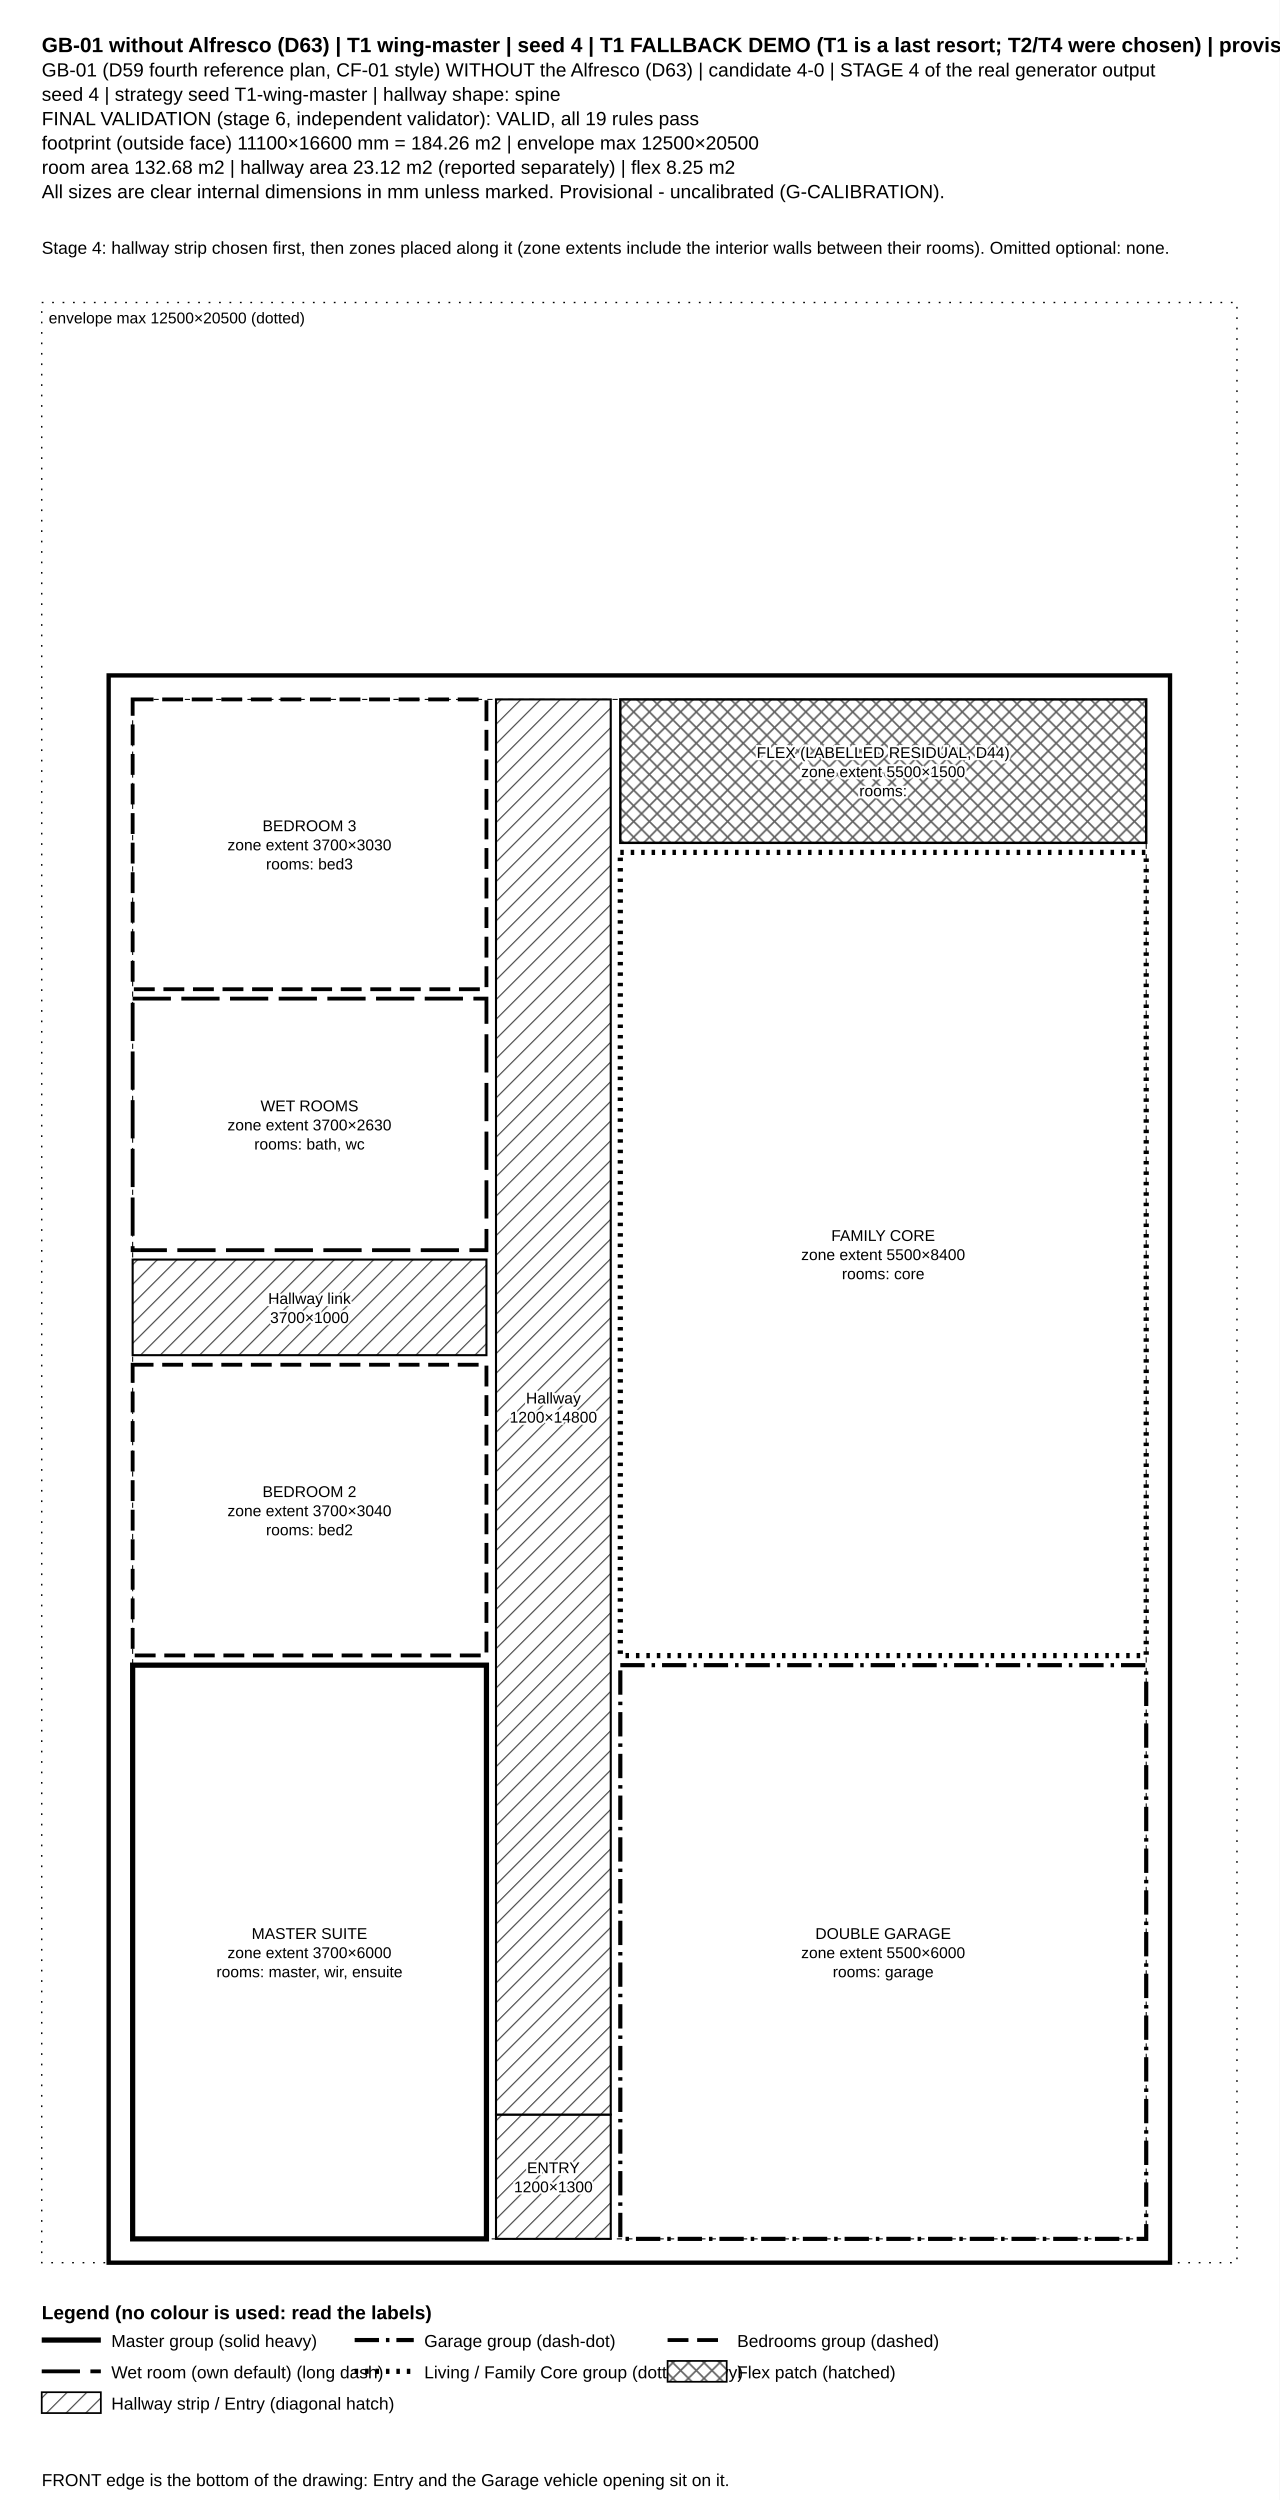
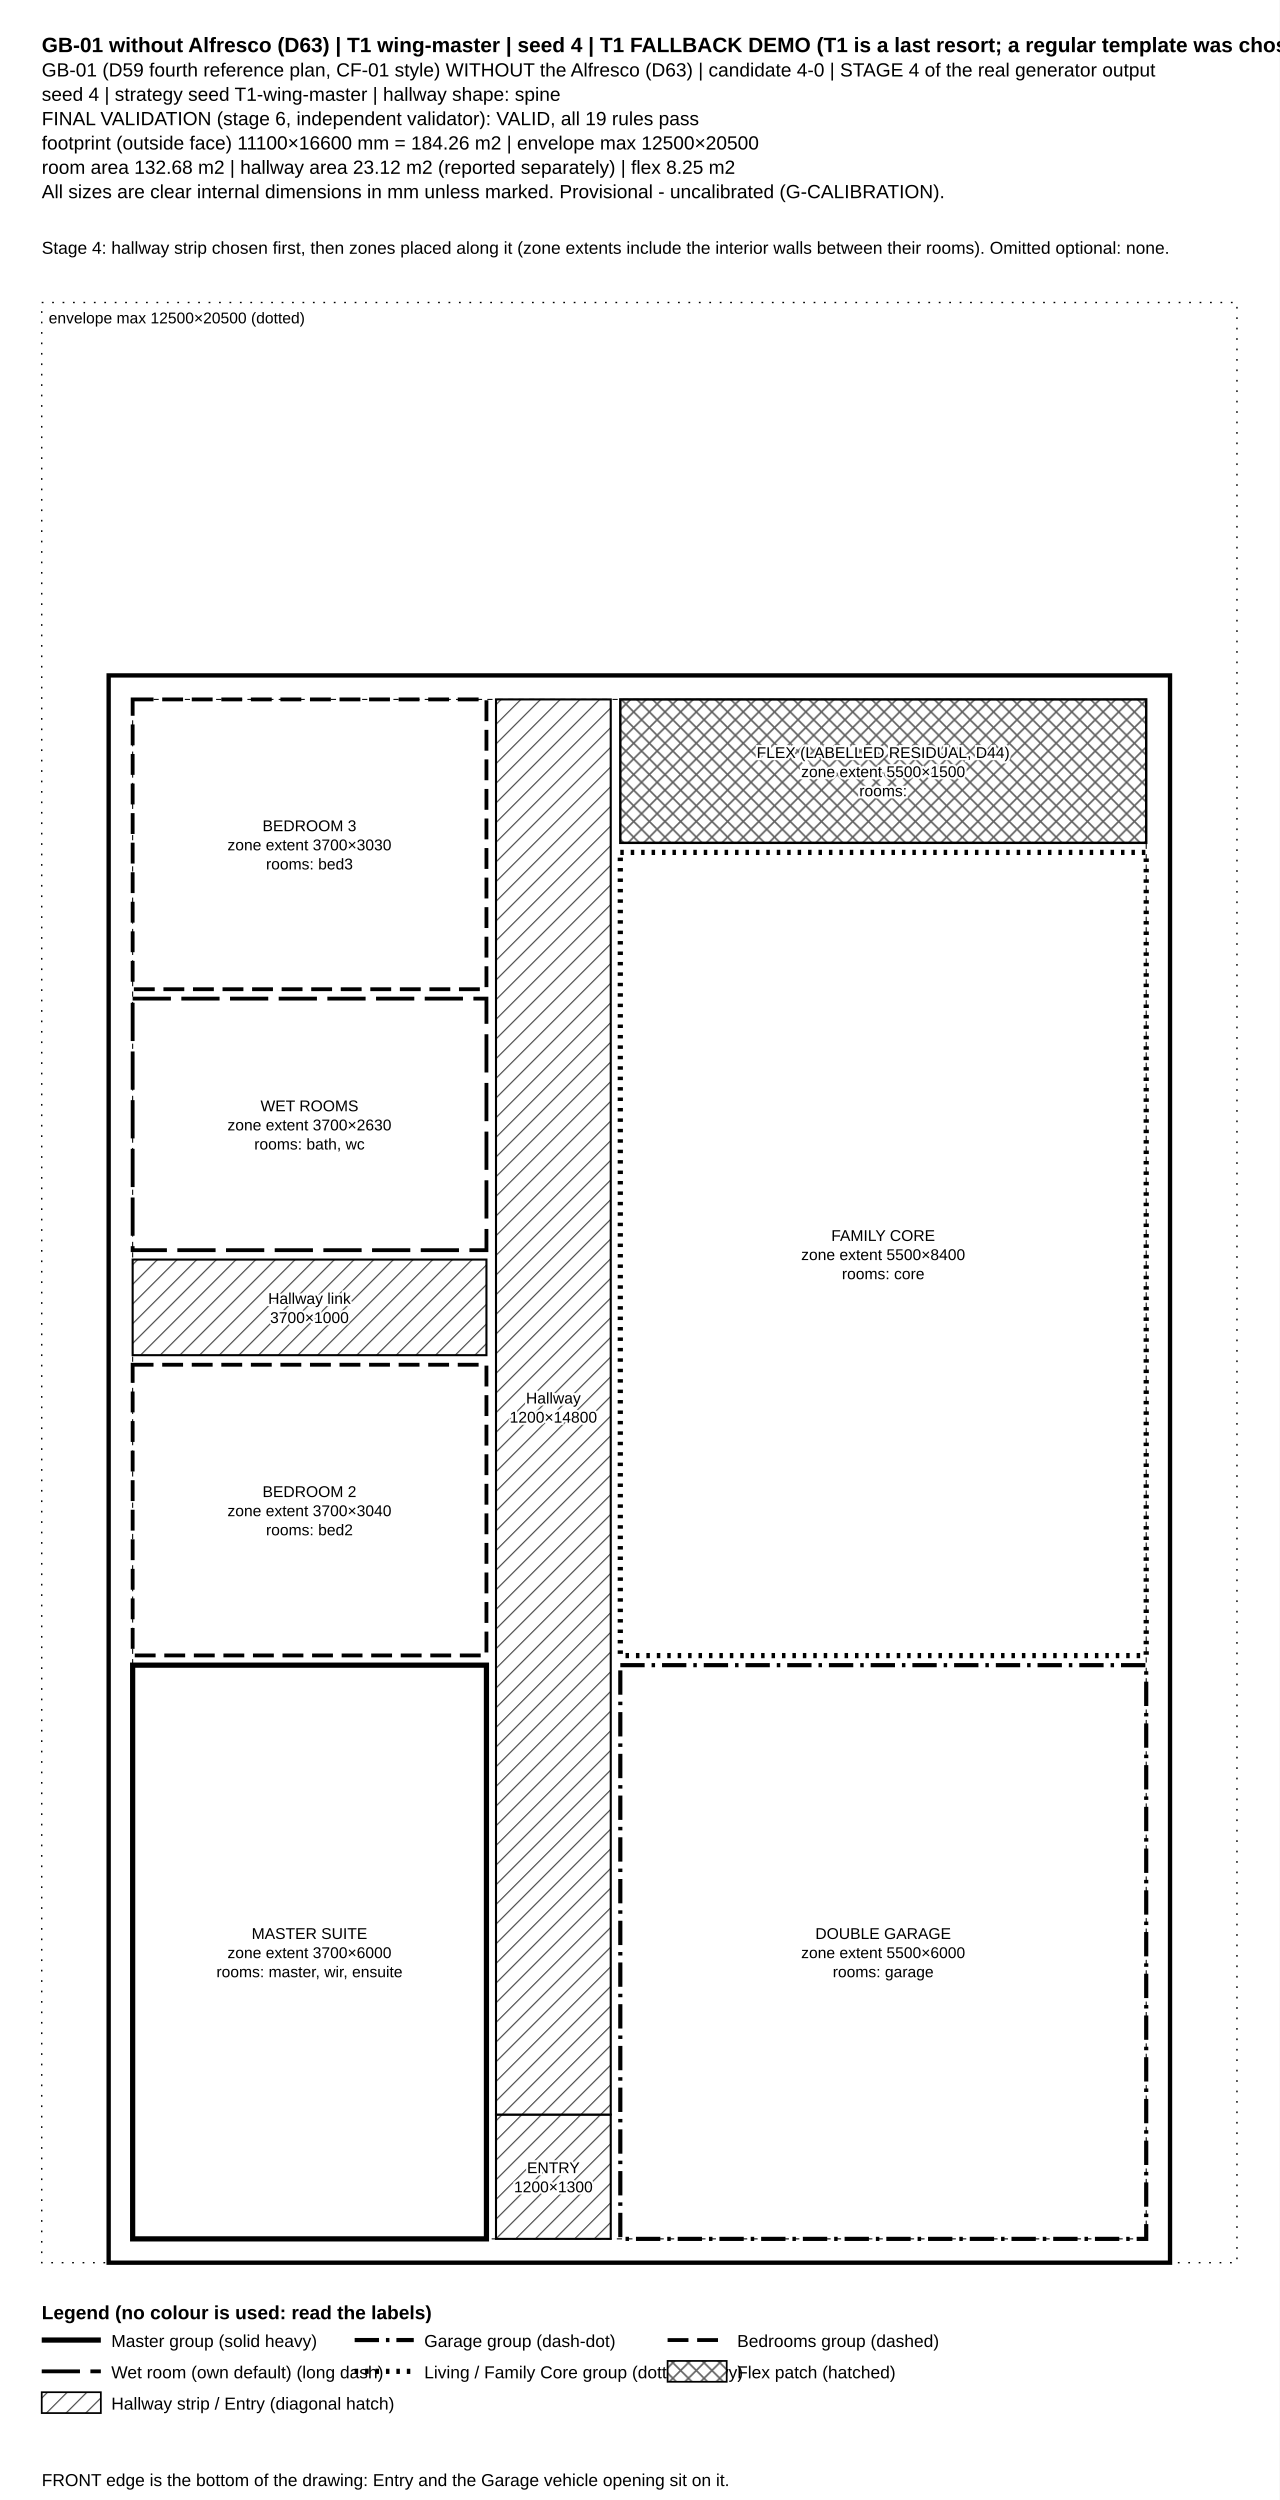
<svg xmlns="http://www.w3.org/2000/svg" width="736" height="1438" viewBox="0 0 736 1438" font-family="Arial, Helvetica, sans-serif">
  <rect width="100%" height="100%" fill="#fff" />
  <defs>
    <pattern id="hall" width="8" height="8" patternUnits="userSpaceOnUse" patternTransform="rotate(45)">
      <rect width="8" height="8" fill="#fff" />
      <line x1="0" y1="0" x2="0" y2="8" stroke="#555" stroke-width="1.4" />
    </pattern>
    <pattern id="flex" width="9" height="9" patternUnits="userSpaceOnUse">
      <rect width="9" height="9" fill="#fff" />
      <path d="M0 0L9 9M9 0L0 9" stroke="#666" stroke-width="1" />
    </pattern>
    <pattern id="wall" width="4" height="4" patternUnits="userSpaceOnUse">
      <rect width="4" height="4" fill="#222" />
    </pattern>
  </defs>
-   <text x="24" y="30" font-size="12" font-weight="bold" fill="#000">GB-01 without Alfresco (D63) | T1 wing-master | seed 4 | T1 FALLBACK DEMO (T1 is a last resort; T2/T4 were chosen) | provisional</text>
+   <text x="24" y="30" font-size="12" font-weight="bold" fill="#000">GB-01 without Alfresco (D63) | T1 wing-master | seed 4 | T1 FALLBACK DEMO (T1 is a last resort; a regular template was chosen) | provisional</text>
  <text x="24" y="44" font-size="11" font-weight="normal" fill="#000">GB-01 (D59 fourth reference plan, CF-01 style) WITHOUT the Alfresco (D63)   |   candidate 4-0   |   STAGE 4 of the real generator output</text>
  <text x="24" y="58" font-size="11" font-weight="normal" fill="#000">seed 4   |   strategy seed T1-wing-master   |   hallway shape: spine</text>
  <text x="24" y="72" font-size="11" font-weight="normal" fill="#000">FINAL VALIDATION (stage 6, independent validator): VALID, all 19 rules pass</text>
  <text x="24" y="86" font-size="11" font-weight="normal" fill="#000">footprint (outside face) 11100×16600 mm = 184.26 m2 | envelope max 12500×20500</text>
  <text x="24" y="100" font-size="11" font-weight="normal" fill="#000">room area 132.68 m2 | hallway area 23.12 m2 (reported separately) | flex 8.25 m2</text>
  <text x="24" y="114" font-size="11" font-weight="normal" fill="#000">All sizes are clear internal dimensions in mm unless marked. Provisional - uncalibrated (G-CALIBRATION).</text>
  <rect x="24.0" y="174.0" width="687.5" height="1127.5" fill="none" stroke="#000" stroke-width="0.8" stroke-dasharray="1 5" />
  <text x="28" y="186" font-size="9">envelope max 12500×20500 (dotted)</text>
  <rect x="62.5" y="388.5" width="610.5" height="913.0" fill="none" stroke="#000" stroke-width="2.5" />
  <rect x="76.3" y="402.3" width="583.0" height="885.5" fill="none" stroke="#000" stroke-width="0.6" stroke-dasharray="3 3" />
  <rect x="285.3" y="1216.3" width="66.0" height="71.5" fill="url(#hall)" stroke="#000" stroke-width="1.2" />
  <text x="318.3" y="1250.0" font-size="9" text-anchor="middle" fill="#000" stroke="#fff" stroke-width="2.5" paint-order="stroke">ENTRY</text>
  <text x="318.3" y="1261.0" font-size="9" text-anchor="middle" fill="#000" stroke="#fff" stroke-width="2.5" paint-order="stroke">1200×1300</text>
  <rect x="285.3" y="402.3" width="66.0" height="814.0" fill="url(#hall)" stroke="#000" stroke-width="1.2" />
  <text x="318.3" y="807.3" font-size="9" text-anchor="middle" fill="#000" stroke="#fff" stroke-width="2.5" paint-order="stroke">Hallway</text>
  <text x="318.3" y="818.3" font-size="9" text-anchor="middle" fill="#000" stroke="#fff" stroke-width="2.5" paint-order="stroke">1200×14800</text>
  <rect x="76.3" y="724.5" width="203.5" height="55.0" fill="url(#hall)" stroke="#000" stroke-width="1.2" />
  <text x="178.0" y="750.0" font-size="9" text-anchor="middle" fill="#000" stroke="#fff" stroke-width="2.5" paint-order="stroke">Hallway link</text>
  <text x="178.0" y="761.0" font-size="9" text-anchor="middle" fill="#000" stroke="#fff" stroke-width="2.5" paint-order="stroke">3700×1000</text>
  <rect x="76.3" y="957.8" width="203.5" height="330.0" fill="none" stroke="#000" stroke-width="3" />
  <text x="178.0" y="1115.3" font-size="9" text-anchor="middle" fill="#000" stroke="#fff" stroke-width="2.5" paint-order="stroke">MASTER SUITE</text>
  <text x="178.0" y="1126.3" font-size="9" text-anchor="middle" fill="#000" stroke="#fff" stroke-width="2.5" paint-order="stroke">zone extent 3700×6000</text>
  <text x="178.0" y="1137.3" font-size="9" text-anchor="middle" fill="#000" stroke="#fff" stroke-width="2.5" paint-order="stroke">rooms: master, wir, ensuite</text>
  <rect x="356.8" y="957.8" width="302.5" height="330.0" fill="none" stroke="#000" stroke-width="2.4" stroke-dasharray="14 4 2 4" />
  <text x="508.0" y="1115.3" font-size="9" text-anchor="middle" fill="#000" stroke="#fff" stroke-width="2.5" paint-order="stroke">DOUBLE GARAGE</text>
  <text x="508.0" y="1126.3" font-size="9" text-anchor="middle" fill="#000" stroke="#fff" stroke-width="2.5" paint-order="stroke">zone extent 5500×6000</text>
  <text x="508.0" y="1137.3" font-size="9" text-anchor="middle" fill="#000" stroke="#fff" stroke-width="2.5" paint-order="stroke">rooms: garage</text>
  <rect x="76.3" y="785.0" width="203.5" height="167.2" fill="none" stroke="#000" stroke-width="2.2" stroke-dasharray="12 5" />
  <text x="178.0" y="861.1" font-size="9" text-anchor="middle" fill="#000" stroke="#fff" stroke-width="2.5" paint-order="stroke">BEDROOM 2</text>
  <text x="178.0" y="872.1" font-size="9" text-anchor="middle" fill="#000" stroke="#fff" stroke-width="2.5" paint-order="stroke">zone extent 3700×3040</text>
  <text x="178.0" y="883.1" font-size="9" text-anchor="middle" fill="#000" stroke="#fff" stroke-width="2.5" paint-order="stroke">rooms: bed2</text>
  <rect x="76.3" y="574.4" width="203.5" height="144.7" fill="none" stroke="#000" stroke-width="2.2" stroke-dasharray="22 6" />
  <text x="178.0" y="639.2" font-size="9" text-anchor="middle" fill="#000" stroke="#fff" stroke-width="2.5" paint-order="stroke">WET ROOMS</text>
  <text x="178.0" y="650.2" font-size="9" text-anchor="middle" fill="#000" stroke="#fff" stroke-width="2.5" paint-order="stroke">zone extent 3700×2630</text>
  <text x="178.0" y="661.2" font-size="9" text-anchor="middle" fill="#000" stroke="#fff" stroke-width="2.5" paint-order="stroke">rooms: bath, wc</text>
  <rect x="76.3" y="402.3" width="203.5" height="166.7" fill="none" stroke="#000" stroke-width="2.2" stroke-dasharray="12 5" />
  <text x="178.0" y="478.1" font-size="9" text-anchor="middle" fill="#000" stroke="#fff" stroke-width="2.5" paint-order="stroke">BEDROOM 3</text>
  <text x="178.0" y="489.1" font-size="9" text-anchor="middle" fill="#000" stroke="#fff" stroke-width="2.5" paint-order="stroke">zone extent 3700×3030</text>
  <text x="178.0" y="500.1" font-size="9" text-anchor="middle" fill="#000" stroke="#fff" stroke-width="2.5" paint-order="stroke">rooms: bed3</text>
  <rect x="356.8" y="490.3" width="302.5" height="462.0" fill="none" stroke="#000" stroke-width="3" stroke-dasharray="2 4" />
  <text x="508.0" y="713.8" font-size="9" text-anchor="middle" fill="#000" stroke="#fff" stroke-width="2.5" paint-order="stroke">FAMILY CORE</text>
  <text x="508.0" y="724.8" font-size="9" text-anchor="middle" fill="#000" stroke="#fff" stroke-width="2.5" paint-order="stroke">zone extent 5500×8400</text>
  <text x="508.0" y="735.8" font-size="9" text-anchor="middle" fill="#000" stroke="#fff" stroke-width="2.5" paint-order="stroke">rooms: core</text>
  <rect x="356.8" y="402.3" width="302.5" height="82.5" fill="url(#flex)" stroke="#000" stroke-width="1.4" />
  <text x="508.0" y="436.0" font-size="9" text-anchor="middle" fill="#000" stroke="#fff" stroke-width="2.5" paint-order="stroke">FLEX (LABELLED RESIDUAL, D44)</text>
  <text x="508.0" y="447.0" font-size="9" text-anchor="middle" fill="#000" stroke="#fff" stroke-width="2.5" paint-order="stroke">zone extent 5500×1500</text>
  <text x="508.0" y="458.0" font-size="9" text-anchor="middle" fill="#000" stroke="#fff" stroke-width="2.5" paint-order="stroke">rooms: </text>
  <text x="24" y="146" font-size="10">Stage 4: hallway strip chosen first, then zones placed along it (zone extents include the interior walls between their rooms). Omitted optional: none.</text>
  <text x="24" y="1334" font-size="11" font-weight="bold">Legend (no colour is used: read the labels)</text>
  <line x1="24" y1="1346" x2="58" y2="1346" stroke="#000" stroke-width="3" />
  <text x="64" y="1350" font-size="10">Master group (solid heavy)</text>
  <line x1="204" y1="1346" x2="238" y2="1346" stroke="#000" stroke-width="2.4" stroke-dasharray="14 4 2 4" />
  <text x="244" y="1350" font-size="10">Garage group (dash-dot)</text>
  <line x1="384" y1="1346" x2="418" y2="1346" stroke="#000" stroke-width="2.2" stroke-dasharray="12 5" />
  <text x="424" y="1350" font-size="10">Bedrooms group (dashed)</text>
  <line x1="24" y1="1364" x2="58" y2="1364" stroke="#000" stroke-width="2.2" stroke-dasharray="22 6" />
  <text x="64" y="1368" font-size="10">Wet room (own default) (long dash)</text>
  <line x1="204" y1="1364" x2="238" y2="1364" stroke="#000" stroke-width="3" stroke-dasharray="2 4" />
  <text x="244" y="1368" font-size="10">Living / Family Core group (dotted heavy)</text>
  <rect x="384" y="1358" width="34" height="12" fill="url(#flex)" stroke="#000" stroke-width="1" />
  <text x="424" y="1368" font-size="10">Flex patch (hatched)</text>
  <rect x="24" y="1376" width="34" height="12" fill="url(#hall)" stroke="#000" stroke-width="1" />
  <text x="64" y="1386" font-size="10">Hallway strip / Entry (diagonal hatch)</text>
  <text x="24" y="1430" font-size="10">FRONT edge is the bottom of the drawing: Entry and the Garage vehicle opening sit on it.</text>
</svg>
